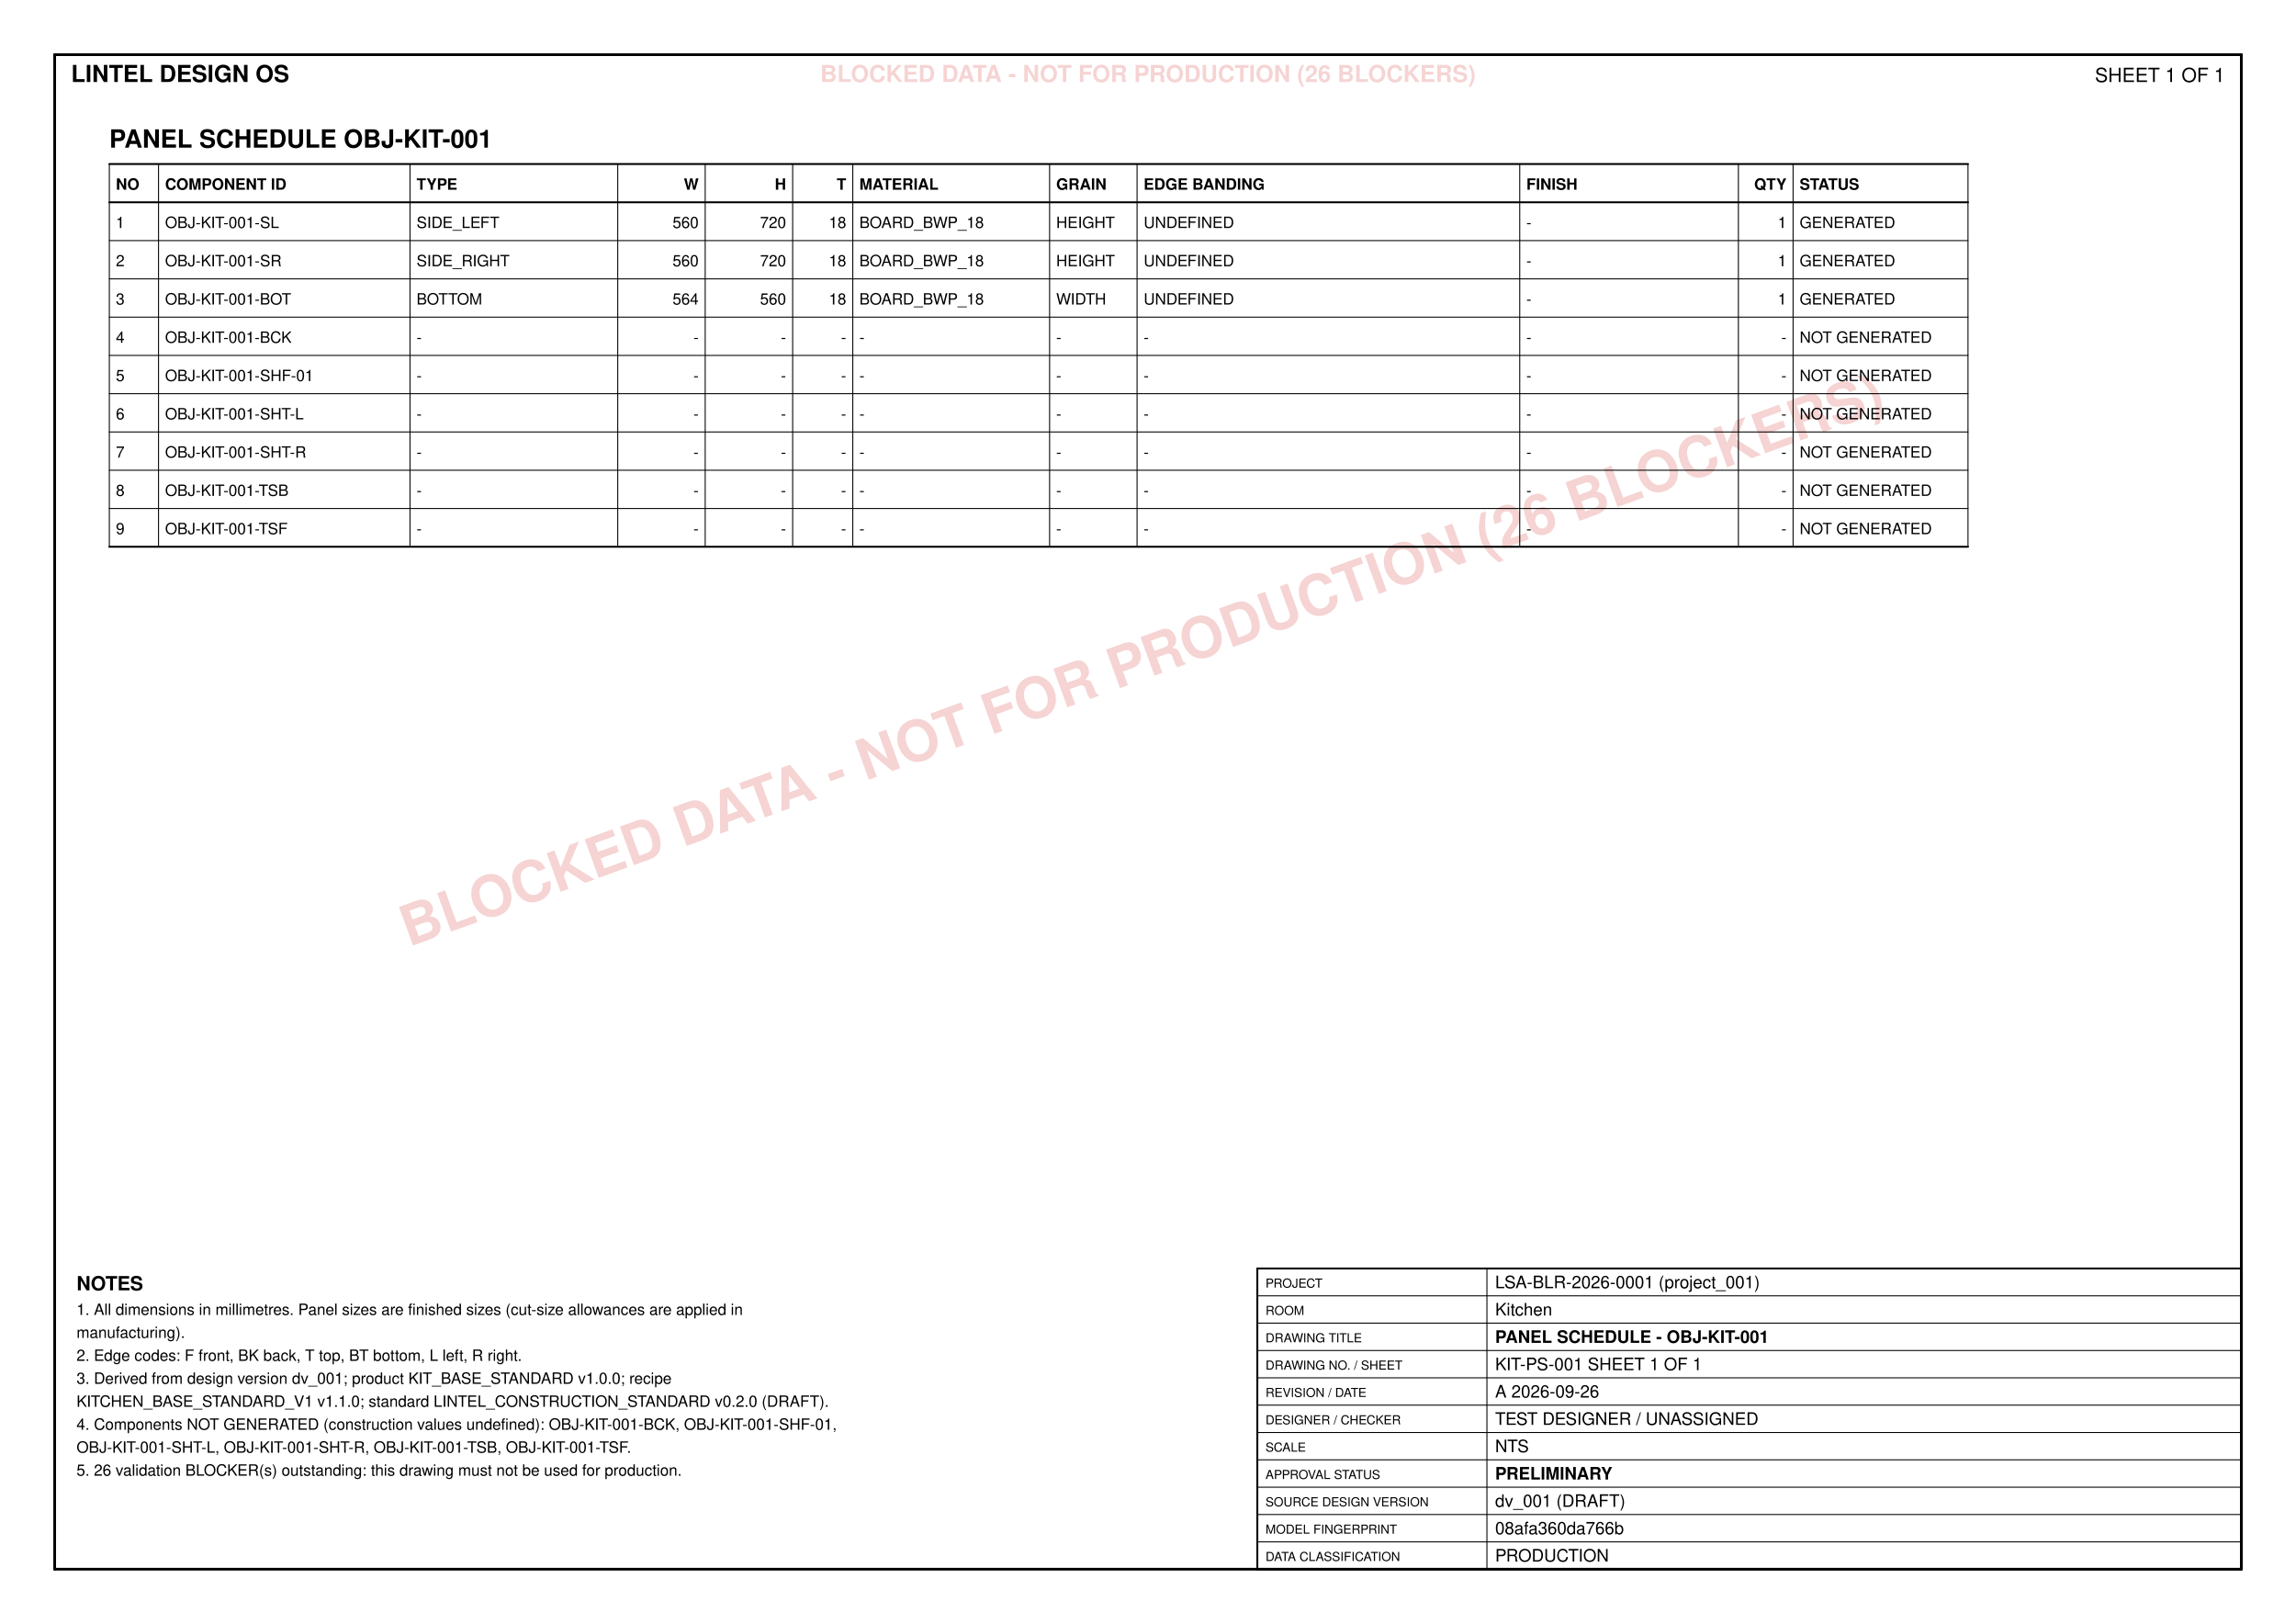
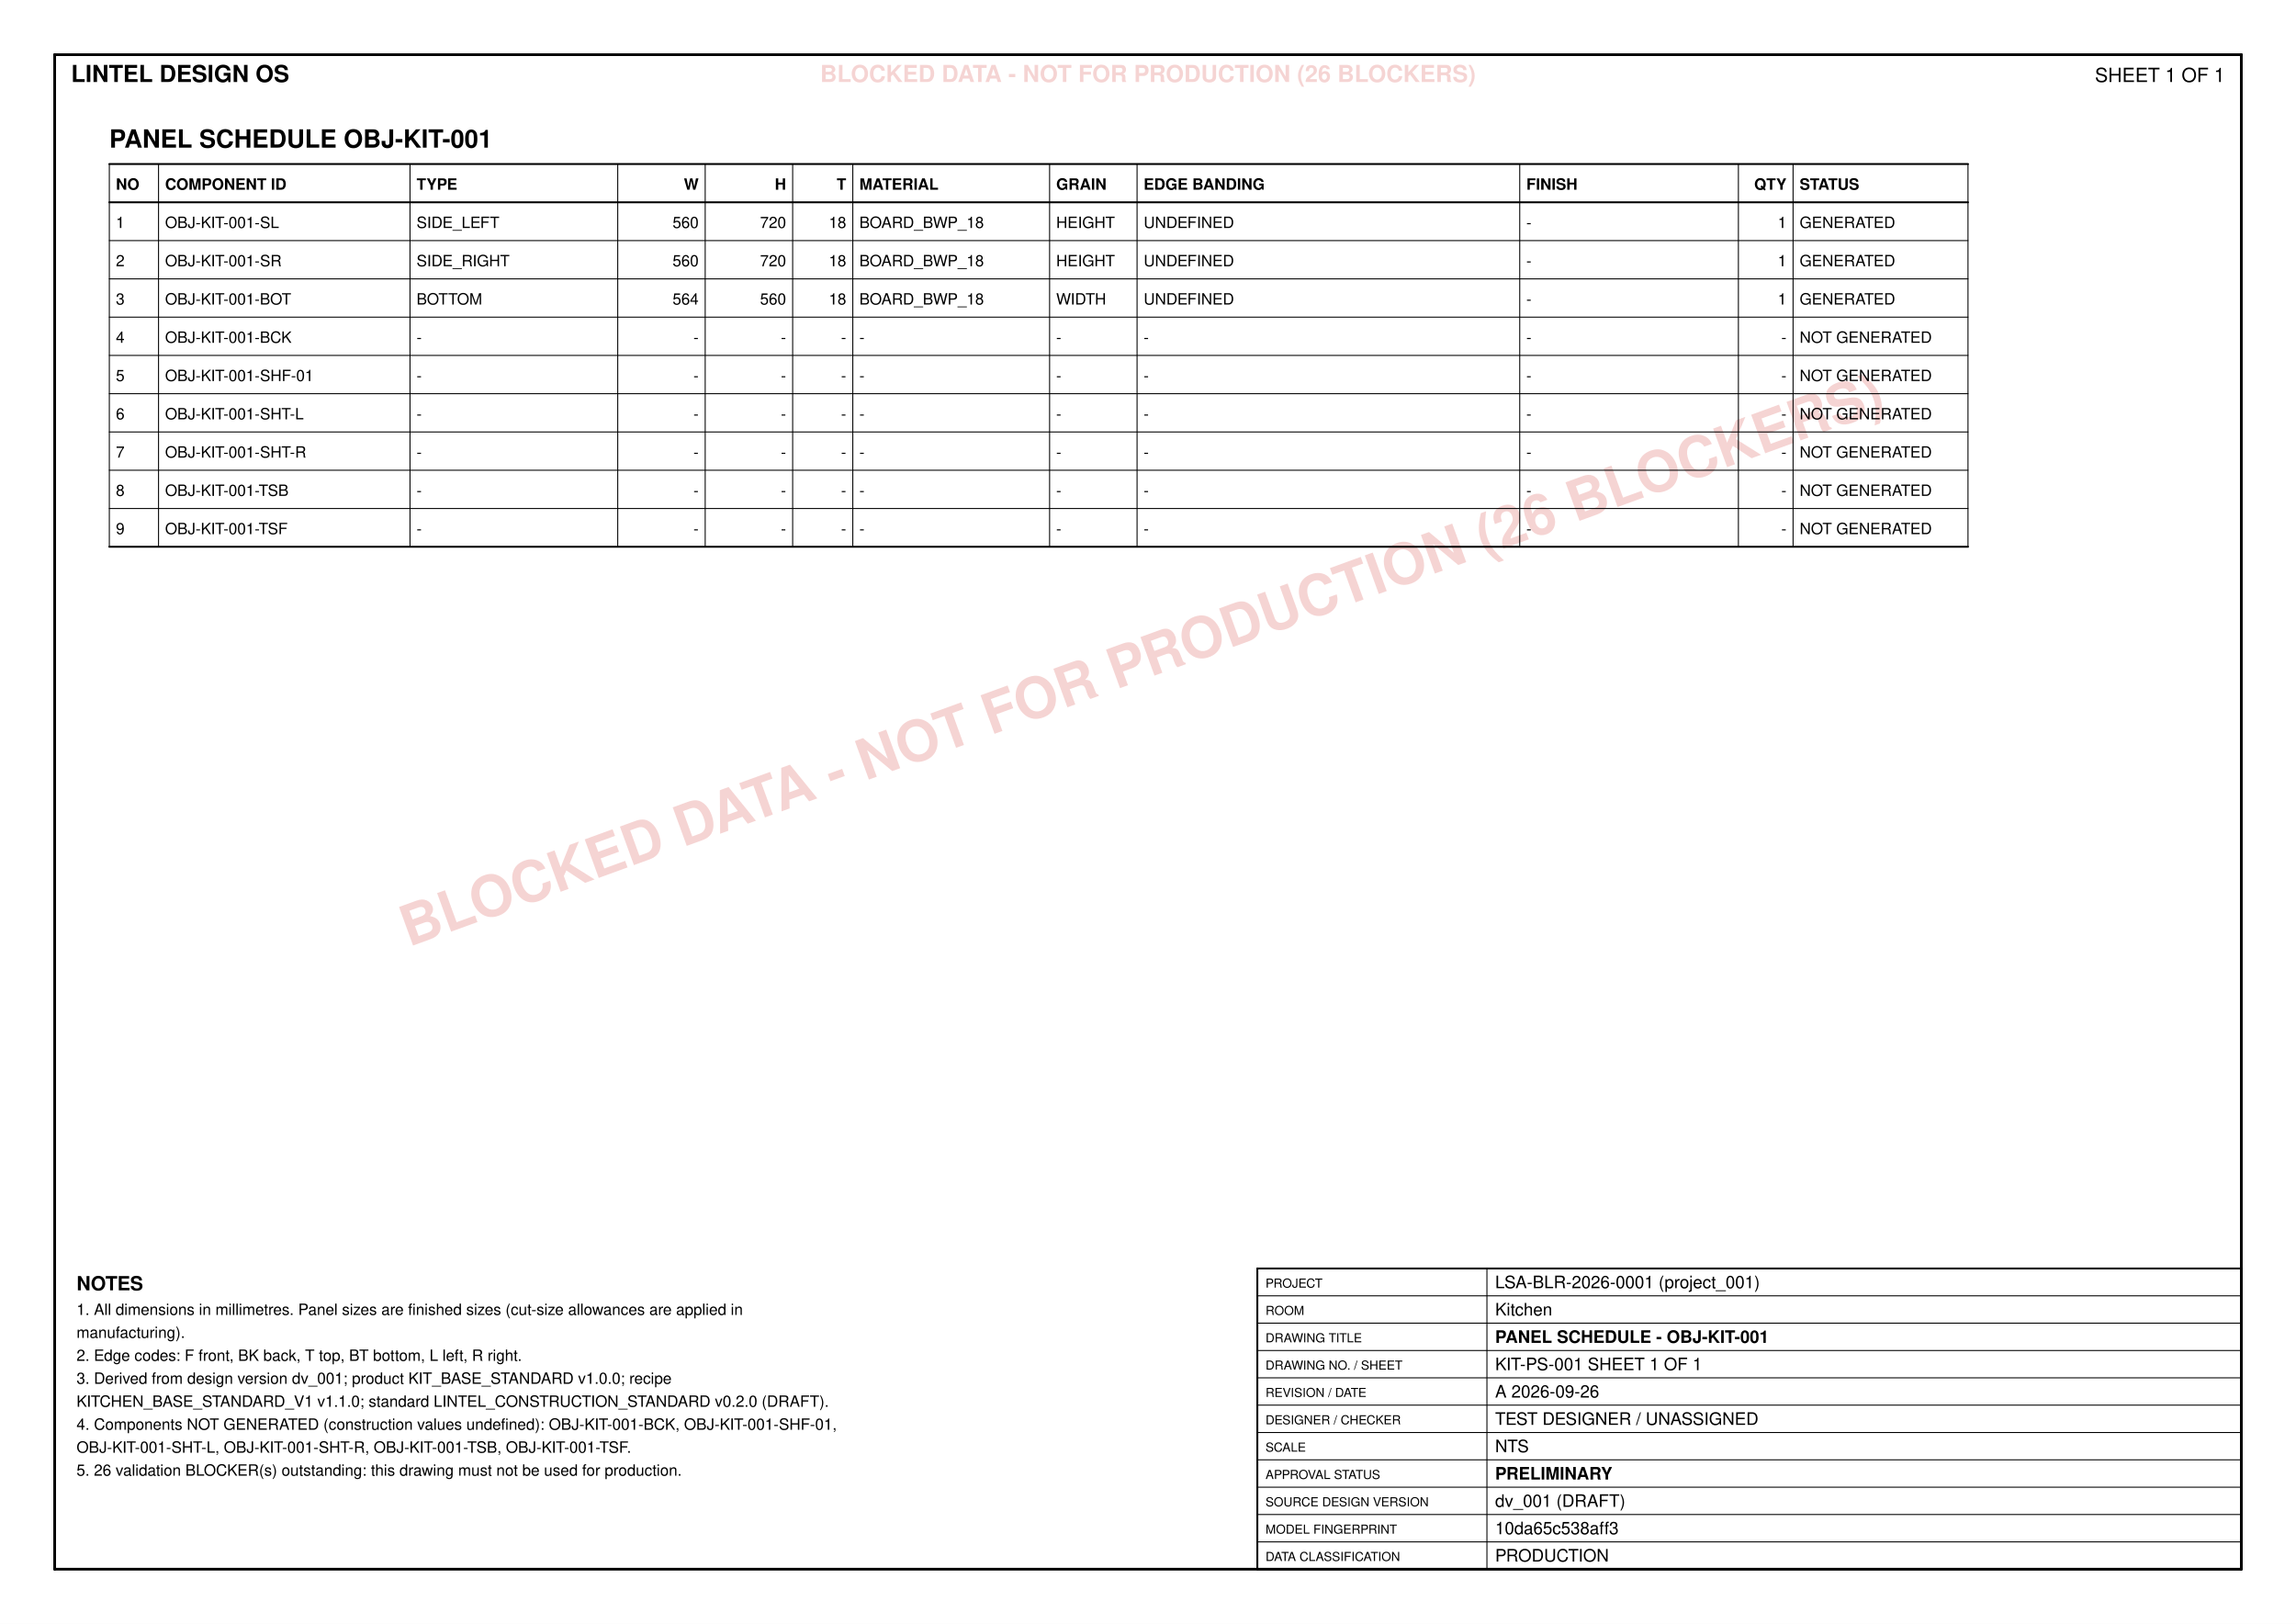
- <svg xmlns="http://www.w3.org/2000/svg" width="420mm" height="297mm" viewBox="0 0 420 297" data-drawing-id="DRW:dv_001:obj_001:PANEL_SCHEDULE:KIT-PS-001:RA" data-drawing-type="PANEL_SCHEDULE" data-status="PRELIMINARY" data-design-version="dv_001" data-model-fingerprint="08afa360da766b" data-classification="PRODUCTION" data-content-hash="166bcf93544b7f" data-sheet="1/1">
+ <svg xmlns="http://www.w3.org/2000/svg" width="420mm" height="297mm" viewBox="0 0 420 297" data-drawing-id="DRW:dv_001:obj_001:PANEL_SCHEDULE:KIT-PS-001:RA" data-drawing-type="PANEL_SCHEDULE" data-status="PRELIMINARY" data-design-version="dv_001" data-model-fingerprint="10da65c538aff3" data-classification="PRODUCTION" data-content-hash="0ea4e3e0e33f9d" data-sheet="1/1">
  <rect x="0" y="0" width="420" height="297" fill="#ffffff" />
  <g id="WATERMARK" fill="#d9534f" stroke="#d9534f" opacity="0.25" font-family="Helvetica, Arial, sans-serif" stroke-linecap="round">
    <text stroke="none" x="210" y="124" font-size="10.286" text-anchor="middle" font-weight="bold" transform="rotate(-20 210 124)">BLOCKED DATA - NOT FOR PRODUCTION (26 BLOCKERS)</text>
    <text stroke="none" x="210" y="15" font-size="4.286" text-anchor="middle" font-weight="bold">BLOCKED DATA - NOT FOR PRODUCTION (26 BLOCKERS)</text>
  </g>
  <g id="BORDER" fill="#000000" stroke="#000000" font-family="Helvetica, Arial, sans-serif" stroke-linecap="round">
    <line fill="none" x1="10" y1="10" x2="410" y2="10" stroke-width="0.5" />
    <line fill="none" x1="410" y1="10" x2="410" y2="287" stroke-width="0.5" />
    <line fill="none" x1="410" y1="287" x2="10" y2="287" stroke-width="0.5" />
    <line fill="none" x1="10" y1="287" x2="10" y2="10" stroke-width="0.5" />
    <text stroke="none" x="13" y="15" font-size="4.286" text-anchor="start" font-weight="bold">LINTEL DESIGN OS</text>
    <text stroke="none" x="407" y="15" font-size="3.571" text-anchor="end">SHEET 1 OF 1</text>
  </g>
  <g id="ANNOTATION" fill="#000000" stroke="#000000" font-family="Helvetica, Arial, sans-serif" stroke-linecap="round">
    <text stroke="none" x="14" y="236" font-size="3.571" text-anchor="start" font-weight="bold">NOTES</text>
    <text stroke="none" x="14" y="240.5" font-size="2.857" text-anchor="start">1. All dimensions in millimetres. Panel sizes are finished sizes (cut-size allowances are applied in</text>
    <text stroke="none" x="14" y="244.7" font-size="2.857" text-anchor="start">   manufacturing).</text>
    <text stroke="none" x="14" y="248.9" font-size="2.857" text-anchor="start">2. Edge codes: F front, BK back, T top, BT bottom, L left, R right.</text>
    <text stroke="none" x="14" y="253.1" font-size="2.857" text-anchor="start">3. Derived from design version dv_001; product KIT_BASE_STANDARD v1.0.0; recipe</text>
    <text stroke="none" x="14" y="257.3" font-size="2.857" text-anchor="start">   KITCHEN_BASE_STANDARD_V1 v1.1.0; standard LINTEL_CONSTRUCTION_STANDARD v0.2.0 (DRAFT).</text>
    <text stroke="none" x="14" y="261.5" font-size="2.857" text-anchor="start">4. Components NOT GENERATED (construction values undefined): OBJ-KIT-001-BCK, OBJ-KIT-001-SHF-01,</text>
    <text stroke="none" x="14" y="265.7" font-size="2.857" text-anchor="start">   OBJ-KIT-001-SHT-L, OBJ-KIT-001-SHT-R, OBJ-KIT-001-TSB, OBJ-KIT-001-TSF.</text>
    <text stroke="none" x="14" y="269.9" font-size="2.857" text-anchor="start">5. 26 validation BLOCKER(s) outstanding: this drawing must not be used for production.</text>
  </g>
  <g id="TABLE" fill="#000000" stroke="#000000" font-family="Helvetica, Arial, sans-serif" stroke-linecap="round">
    <text stroke="none" x="20" y="27" font-size="4.571" text-anchor="start" font-weight="bold">PANEL SCHEDULE  OBJ-KIT-001</text>
    <line fill="none" x1="20" y1="30" x2="360" y2="30" stroke-width="0.35" />
    <line fill="none" x1="20" y1="37" x2="360" y2="37" stroke-width="0.35" />
    <line fill="none" x1="20" y1="44" x2="360" y2="44" stroke-width="0.18" />
    <line fill="none" x1="20" y1="51" x2="360" y2="51" stroke-width="0.18" />
    <line fill="none" x1="20" y1="58" x2="360" y2="58" stroke-width="0.18" />
    <line fill="none" x1="20" y1="65" x2="360" y2="65" stroke-width="0.18" />
    <line fill="none" x1="20" y1="72" x2="360" y2="72" stroke-width="0.18" />
    <line fill="none" x1="20" y1="79" x2="360" y2="79" stroke-width="0.18" />
    <line fill="none" x1="20" y1="86" x2="360" y2="86" stroke-width="0.18" />
    <line fill="none" x1="20" y1="93" x2="360" y2="93" stroke-width="0.18" />
    <line fill="none" x1="20" y1="100" x2="360" y2="100" stroke-width="0.35" />
    <line fill="none" x1="20" y1="30" x2="20" y2="100" stroke-width="0.18" />
    <line fill="none" x1="29" y1="30" x2="29" y2="100" stroke-width="0.18" />
    <line fill="none" x1="75" y1="30" x2="75" y2="100" stroke-width="0.18" />
    <line fill="none" x1="113" y1="30" x2="113" y2="100" stroke-width="0.18" />
    <line fill="none" x1="129" y1="30" x2="129" y2="100" stroke-width="0.18" />
    <line fill="none" x1="145" y1="30" x2="145" y2="100" stroke-width="0.18" />
    <line fill="none" x1="156" y1="30" x2="156" y2="100" stroke-width="0.18" />
    <line fill="none" x1="192" y1="30" x2="192" y2="100" stroke-width="0.18" />
    <line fill="none" x1="208" y1="30" x2="208" y2="100" stroke-width="0.18" />
    <line fill="none" x1="278" y1="30" x2="278" y2="100" stroke-width="0.18" />
    <line fill="none" x1="318" y1="30" x2="318" y2="100" stroke-width="0.18" />
    <line fill="none" x1="328" y1="30" x2="328" y2="100" stroke-width="0.18" />
    <line fill="none" x1="360" y1="30" x2="360" y2="100" stroke-width="0.18" />
    <text stroke="none" x="21.2" y="34.7" font-size="2.857" text-anchor="start" font-weight="bold">NO</text>
    <text stroke="none" x="30.2" y="34.7" font-size="2.857" text-anchor="start" font-weight="bold">COMPONENT ID</text>
    <text stroke="none" x="76.2" y="34.7" font-size="2.857" text-anchor="start" font-weight="bold">TYPE</text>
    <text stroke="none" x="127.8" y="34.7" font-size="2.857" text-anchor="end" font-weight="bold">W</text>
    <text stroke="none" x="143.8" y="34.7" font-size="2.857" text-anchor="end" font-weight="bold">H</text>
    <text stroke="none" x="154.8" y="34.7" font-size="2.857" text-anchor="end" font-weight="bold">T</text>
    <text stroke="none" x="157.2" y="34.7" font-size="2.857" text-anchor="start" font-weight="bold">MATERIAL</text>
    <text stroke="none" x="193.2" y="34.7" font-size="2.857" text-anchor="start" font-weight="bold">GRAIN</text>
    <text stroke="none" x="209.2" y="34.7" font-size="2.857" text-anchor="start" font-weight="bold">EDGE BANDING</text>
    <text stroke="none" x="279.2" y="34.7" font-size="2.857" text-anchor="start" font-weight="bold">FINISH</text>
    <text stroke="none" x="326.8" y="34.7" font-size="2.857" text-anchor="end" font-weight="bold">QTY</text>
    <text stroke="none" x="329.2" y="34.7" font-size="2.857" text-anchor="start" font-weight="bold">STATUS</text>
    <text stroke="none" x="21.2" y="41.7" font-size="2.857" text-anchor="start">1</text>
    <text stroke="none" x="30.2" y="41.7" font-size="2.857" text-anchor="start">OBJ-KIT-001-SL</text>
    <text stroke="none" x="76.2" y="41.7" font-size="2.857" text-anchor="start">SIDE_LEFT</text>
    <text stroke="none" x="127.8" y="41.7" font-size="2.857" text-anchor="end">560</text>
    <text stroke="none" x="143.8" y="41.7" font-size="2.857" text-anchor="end">720</text>
    <text stroke="none" x="154.8" y="41.7" font-size="2.857" text-anchor="end">18</text>
    <text stroke="none" x="157.2" y="41.7" font-size="2.857" text-anchor="start">BOARD_BWP_18</text>
    <text stroke="none" x="193.2" y="41.7" font-size="2.857" text-anchor="start">HEIGHT</text>
    <text stroke="none" x="209.2" y="41.7" font-size="2.857" text-anchor="start">UNDEFINED</text>
    <text stroke="none" x="279.2" y="41.7" font-size="2.857" text-anchor="start">-</text>
    <text stroke="none" x="326.8" y="41.7" font-size="2.857" text-anchor="end">1</text>
    <text stroke="none" x="329.2" y="41.7" font-size="2.857" text-anchor="start">GENERATED</text>
    <text stroke="none" x="21.2" y="48.7" font-size="2.857" text-anchor="start">2</text>
    <text stroke="none" x="30.2" y="48.7" font-size="2.857" text-anchor="start">OBJ-KIT-001-SR</text>
    <text stroke="none" x="76.2" y="48.7" font-size="2.857" text-anchor="start">SIDE_RIGHT</text>
    <text stroke="none" x="127.8" y="48.7" font-size="2.857" text-anchor="end">560</text>
    <text stroke="none" x="143.8" y="48.7" font-size="2.857" text-anchor="end">720</text>
    <text stroke="none" x="154.8" y="48.7" font-size="2.857" text-anchor="end">18</text>
    <text stroke="none" x="157.2" y="48.7" font-size="2.857" text-anchor="start">BOARD_BWP_18</text>
    <text stroke="none" x="193.2" y="48.7" font-size="2.857" text-anchor="start">HEIGHT</text>
    <text stroke="none" x="209.2" y="48.7" font-size="2.857" text-anchor="start">UNDEFINED</text>
    <text stroke="none" x="279.2" y="48.7" font-size="2.857" text-anchor="start">-</text>
    <text stroke="none" x="326.8" y="48.7" font-size="2.857" text-anchor="end">1</text>
    <text stroke="none" x="329.2" y="48.7" font-size="2.857" text-anchor="start">GENERATED</text>
    <text stroke="none" x="21.2" y="55.7" font-size="2.857" text-anchor="start">3</text>
    <text stroke="none" x="30.2" y="55.7" font-size="2.857" text-anchor="start">OBJ-KIT-001-BOT</text>
    <text stroke="none" x="76.2" y="55.7" font-size="2.857" text-anchor="start">BOTTOM</text>
    <text stroke="none" x="127.8" y="55.7" font-size="2.857" text-anchor="end">564</text>
    <text stroke="none" x="143.8" y="55.7" font-size="2.857" text-anchor="end">560</text>
    <text stroke="none" x="154.8" y="55.7" font-size="2.857" text-anchor="end">18</text>
    <text stroke="none" x="157.2" y="55.7" font-size="2.857" text-anchor="start">BOARD_BWP_18</text>
    <text stroke="none" x="193.2" y="55.7" font-size="2.857" text-anchor="start">WIDTH</text>
    <text stroke="none" x="209.2" y="55.7" font-size="2.857" text-anchor="start">UNDEFINED</text>
    <text stroke="none" x="279.2" y="55.7" font-size="2.857" text-anchor="start">-</text>
    <text stroke="none" x="326.8" y="55.7" font-size="2.857" text-anchor="end">1</text>
    <text stroke="none" x="329.2" y="55.7" font-size="2.857" text-anchor="start">GENERATED</text>
    <text stroke="none" x="21.2" y="62.7" font-size="2.857" text-anchor="start">4</text>
    <text stroke="none" x="30.2" y="62.7" font-size="2.857" text-anchor="start">OBJ-KIT-001-BCK</text>
    <text stroke="none" x="76.2" y="62.7" font-size="2.857" text-anchor="start">-</text>
    <text stroke="none" x="127.8" y="62.7" font-size="2.857" text-anchor="end">-</text>
    <text stroke="none" x="143.8" y="62.7" font-size="2.857" text-anchor="end">-</text>
    <text stroke="none" x="154.8" y="62.7" font-size="2.857" text-anchor="end">-</text>
    <text stroke="none" x="157.2" y="62.7" font-size="2.857" text-anchor="start">-</text>
    <text stroke="none" x="193.2" y="62.7" font-size="2.857" text-anchor="start">-</text>
    <text stroke="none" x="209.2" y="62.7" font-size="2.857" text-anchor="start">-</text>
    <text stroke="none" x="279.2" y="62.7" font-size="2.857" text-anchor="start">-</text>
    <text stroke="none" x="326.8" y="62.7" font-size="2.857" text-anchor="end">-</text>
    <text stroke="none" x="329.2" y="62.7" font-size="2.857" text-anchor="start">NOT GENERATED</text>
    <text stroke="none" x="21.2" y="69.7" font-size="2.857" text-anchor="start">5</text>
    <text stroke="none" x="30.2" y="69.7" font-size="2.857" text-anchor="start">OBJ-KIT-001-SHF-01</text>
    <text stroke="none" x="76.2" y="69.7" font-size="2.857" text-anchor="start">-</text>
    <text stroke="none" x="127.8" y="69.7" font-size="2.857" text-anchor="end">-</text>
    <text stroke="none" x="143.8" y="69.7" font-size="2.857" text-anchor="end">-</text>
    <text stroke="none" x="154.8" y="69.7" font-size="2.857" text-anchor="end">-</text>
    <text stroke="none" x="157.2" y="69.7" font-size="2.857" text-anchor="start">-</text>
    <text stroke="none" x="193.2" y="69.7" font-size="2.857" text-anchor="start">-</text>
    <text stroke="none" x="209.2" y="69.7" font-size="2.857" text-anchor="start">-</text>
    <text stroke="none" x="279.2" y="69.7" font-size="2.857" text-anchor="start">-</text>
    <text stroke="none" x="326.8" y="69.7" font-size="2.857" text-anchor="end">-</text>
    <text stroke="none" x="329.2" y="69.7" font-size="2.857" text-anchor="start">NOT GENERATED</text>
    <text stroke="none" x="21.2" y="76.7" font-size="2.857" text-anchor="start">6</text>
    <text stroke="none" x="30.2" y="76.7" font-size="2.857" text-anchor="start">OBJ-KIT-001-SHT-L</text>
    <text stroke="none" x="76.2" y="76.7" font-size="2.857" text-anchor="start">-</text>
    <text stroke="none" x="127.8" y="76.7" font-size="2.857" text-anchor="end">-</text>
    <text stroke="none" x="143.8" y="76.7" font-size="2.857" text-anchor="end">-</text>
    <text stroke="none" x="154.8" y="76.7" font-size="2.857" text-anchor="end">-</text>
    <text stroke="none" x="157.2" y="76.7" font-size="2.857" text-anchor="start">-</text>
    <text stroke="none" x="193.2" y="76.7" font-size="2.857" text-anchor="start">-</text>
    <text stroke="none" x="209.2" y="76.7" font-size="2.857" text-anchor="start">-</text>
    <text stroke="none" x="279.2" y="76.7" font-size="2.857" text-anchor="start">-</text>
    <text stroke="none" x="326.8" y="76.7" font-size="2.857" text-anchor="end">-</text>
    <text stroke="none" x="329.2" y="76.7" font-size="2.857" text-anchor="start">NOT GENERATED</text>
    <text stroke="none" x="21.2" y="83.7" font-size="2.857" text-anchor="start">7</text>
    <text stroke="none" x="30.2" y="83.7" font-size="2.857" text-anchor="start">OBJ-KIT-001-SHT-R</text>
    <text stroke="none" x="76.2" y="83.7" font-size="2.857" text-anchor="start">-</text>
    <text stroke="none" x="127.8" y="83.7" font-size="2.857" text-anchor="end">-</text>
    <text stroke="none" x="143.8" y="83.7" font-size="2.857" text-anchor="end">-</text>
    <text stroke="none" x="154.8" y="83.7" font-size="2.857" text-anchor="end">-</text>
    <text stroke="none" x="157.2" y="83.7" font-size="2.857" text-anchor="start">-</text>
    <text stroke="none" x="193.2" y="83.7" font-size="2.857" text-anchor="start">-</text>
    <text stroke="none" x="209.2" y="83.7" font-size="2.857" text-anchor="start">-</text>
    <text stroke="none" x="279.2" y="83.7" font-size="2.857" text-anchor="start">-</text>
    <text stroke="none" x="326.8" y="83.7" font-size="2.857" text-anchor="end">-</text>
    <text stroke="none" x="329.2" y="83.7" font-size="2.857" text-anchor="start">NOT GENERATED</text>
    <text stroke="none" x="21.2" y="90.7" font-size="2.857" text-anchor="start">8</text>
    <text stroke="none" x="30.2" y="90.7" font-size="2.857" text-anchor="start">OBJ-KIT-001-TSB</text>
    <text stroke="none" x="76.2" y="90.7" font-size="2.857" text-anchor="start">-</text>
    <text stroke="none" x="127.8" y="90.7" font-size="2.857" text-anchor="end">-</text>
    <text stroke="none" x="143.8" y="90.7" font-size="2.857" text-anchor="end">-</text>
    <text stroke="none" x="154.8" y="90.7" font-size="2.857" text-anchor="end">-</text>
    <text stroke="none" x="157.2" y="90.7" font-size="2.857" text-anchor="start">-</text>
    <text stroke="none" x="193.2" y="90.7" font-size="2.857" text-anchor="start">-</text>
    <text stroke="none" x="209.2" y="90.7" font-size="2.857" text-anchor="start">-</text>
    <text stroke="none" x="279.2" y="90.7" font-size="2.857" text-anchor="start">-</text>
    <text stroke="none" x="326.8" y="90.7" font-size="2.857" text-anchor="end">-</text>
    <text stroke="none" x="329.2" y="90.7" font-size="2.857" text-anchor="start">NOT GENERATED</text>
    <text stroke="none" x="21.2" y="97.7" font-size="2.857" text-anchor="start">9</text>
    <text stroke="none" x="30.2" y="97.7" font-size="2.857" text-anchor="start">OBJ-KIT-001-TSF</text>
    <text stroke="none" x="76.2" y="97.7" font-size="2.857" text-anchor="start">-</text>
    <text stroke="none" x="127.8" y="97.7" font-size="2.857" text-anchor="end">-</text>
    <text stroke="none" x="143.8" y="97.7" font-size="2.857" text-anchor="end">-</text>
    <text stroke="none" x="154.8" y="97.7" font-size="2.857" text-anchor="end">-</text>
    <text stroke="none" x="157.2" y="97.7" font-size="2.857" text-anchor="start">-</text>
    <text stroke="none" x="193.2" y="97.7" font-size="2.857" text-anchor="start">-</text>
    <text stroke="none" x="209.2" y="97.7" font-size="2.857" text-anchor="start">-</text>
    <text stroke="none" x="279.2" y="97.7" font-size="2.857" text-anchor="start">-</text>
    <text stroke="none" x="326.8" y="97.7" font-size="2.857" text-anchor="end">-</text>
    <text stroke="none" x="329.2" y="97.7" font-size="2.857" text-anchor="start">NOT GENERATED</text>
  </g>
  <g id="TITLE_BLOCK" fill="#000000" stroke="#000000" font-family="Helvetica, Arial, sans-serif" stroke-linecap="round">
    <line fill="none" x1="230" y1="232" x2="410" y2="232" stroke-width="0.35" />
    <line fill="none" x1="410" y1="232" x2="410" y2="287" stroke-width="0.35" />
    <line fill="none" x1="410" y1="287" x2="230" y2="287" stroke-width="0.35" />
    <line fill="none" x1="230" y1="287" x2="230" y2="232" stroke-width="0.35" />
    <line fill="none" x1="272" y1="232" x2="272" y2="287" stroke-width="0.18" />
    <text stroke="none" x="231.5" y="235.5" font-size="2.286" text-anchor="start">PROJECT</text>
    <text stroke="none" x="273.5" y="235.6" font-size="3.143" text-anchor="start">LSA-BLR-2026-0001 (project_001)</text>
    <line fill="none" x1="230" y1="237" x2="410" y2="237" stroke-width="0.18" />
    <text stroke="none" x="231.5" y="240.5" font-size="2.286" text-anchor="start">ROOM</text>
    <text stroke="none" x="273.5" y="240.6" font-size="3.143" text-anchor="start">Kitchen</text>
    <line fill="none" x1="230" y1="242" x2="410" y2="242" stroke-width="0.18" />
    <text stroke="none" x="231.5" y="245.5" font-size="2.286" text-anchor="start">DRAWING TITLE</text>
    <text stroke="none" x="273.5" y="245.6" font-size="3.143" text-anchor="start" font-weight="bold">PANEL SCHEDULE - OBJ-KIT-001</text>
    <line fill="none" x1="230" y1="247" x2="410" y2="247" stroke-width="0.18" />
    <text stroke="none" x="231.5" y="250.5" font-size="2.286" text-anchor="start">DRAWING NO. / SHEET</text>
    <text stroke="none" x="273.5" y="250.6" font-size="3.143" text-anchor="start">KIT-PS-001   SHEET 1 OF 1</text>
    <line fill="none" x1="230" y1="252" x2="410" y2="252" stroke-width="0.18" />
    <text stroke="none" x="231.5" y="255.5" font-size="2.286" text-anchor="start">REVISION / DATE</text>
    <text stroke="none" x="273.5" y="255.6" font-size="3.143" text-anchor="start">A   2026-09-26</text>
    <line fill="none" x1="230" y1="257" x2="410" y2="257" stroke-width="0.18" />
    <text stroke="none" x="231.5" y="260.5" font-size="2.286" text-anchor="start">DESIGNER / CHECKER</text>
    <text stroke="none" x="273.5" y="260.6" font-size="3.143" text-anchor="start">TEST DESIGNER / UNASSIGNED</text>
    <line fill="none" x1="230" y1="262" x2="410" y2="262" stroke-width="0.18" />
    <text stroke="none" x="231.5" y="265.5" font-size="2.286" text-anchor="start">SCALE</text>
    <text stroke="none" x="273.5" y="265.6" font-size="3.143" text-anchor="start">NTS</text>
    <line fill="none" x1="230" y1="267" x2="410" y2="267" stroke-width="0.18" />
    <text stroke="none" x="231.5" y="270.5" font-size="2.286" text-anchor="start">APPROVAL STATUS</text>
    <text stroke="none" x="273.5" y="270.6" font-size="3.143" text-anchor="start" font-weight="bold">PRELIMINARY</text>
    <line fill="none" x1="230" y1="272" x2="410" y2="272" stroke-width="0.18" />
    <text stroke="none" x="231.5" y="275.5" font-size="2.286" text-anchor="start">SOURCE DESIGN VERSION</text>
    <text stroke="none" x="273.5" y="275.6" font-size="3.143" text-anchor="start">dv_001 (DRAFT)</text>
    <line fill="none" x1="230" y1="277" x2="410" y2="277" stroke-width="0.18" />
    <text stroke="none" x="231.5" y="280.5" font-size="2.286" text-anchor="start">MODEL FINGERPRINT</text>
-     <text stroke="none" x="273.5" y="280.6" font-size="3.143" text-anchor="start">08afa360da766b</text>
+     <text stroke="none" x="273.5" y="280.6" font-size="3.143" text-anchor="start">10da65c538aff3</text>
    <line fill="none" x1="230" y1="282" x2="410" y2="282" stroke-width="0.18" />
    <text stroke="none" x="231.5" y="285.5" font-size="2.286" text-anchor="start">DATA CLASSIFICATION</text>
    <text stroke="none" x="273.5" y="285.6" font-size="3.143" text-anchor="start">PRODUCTION</text>
  </g>
</svg>
